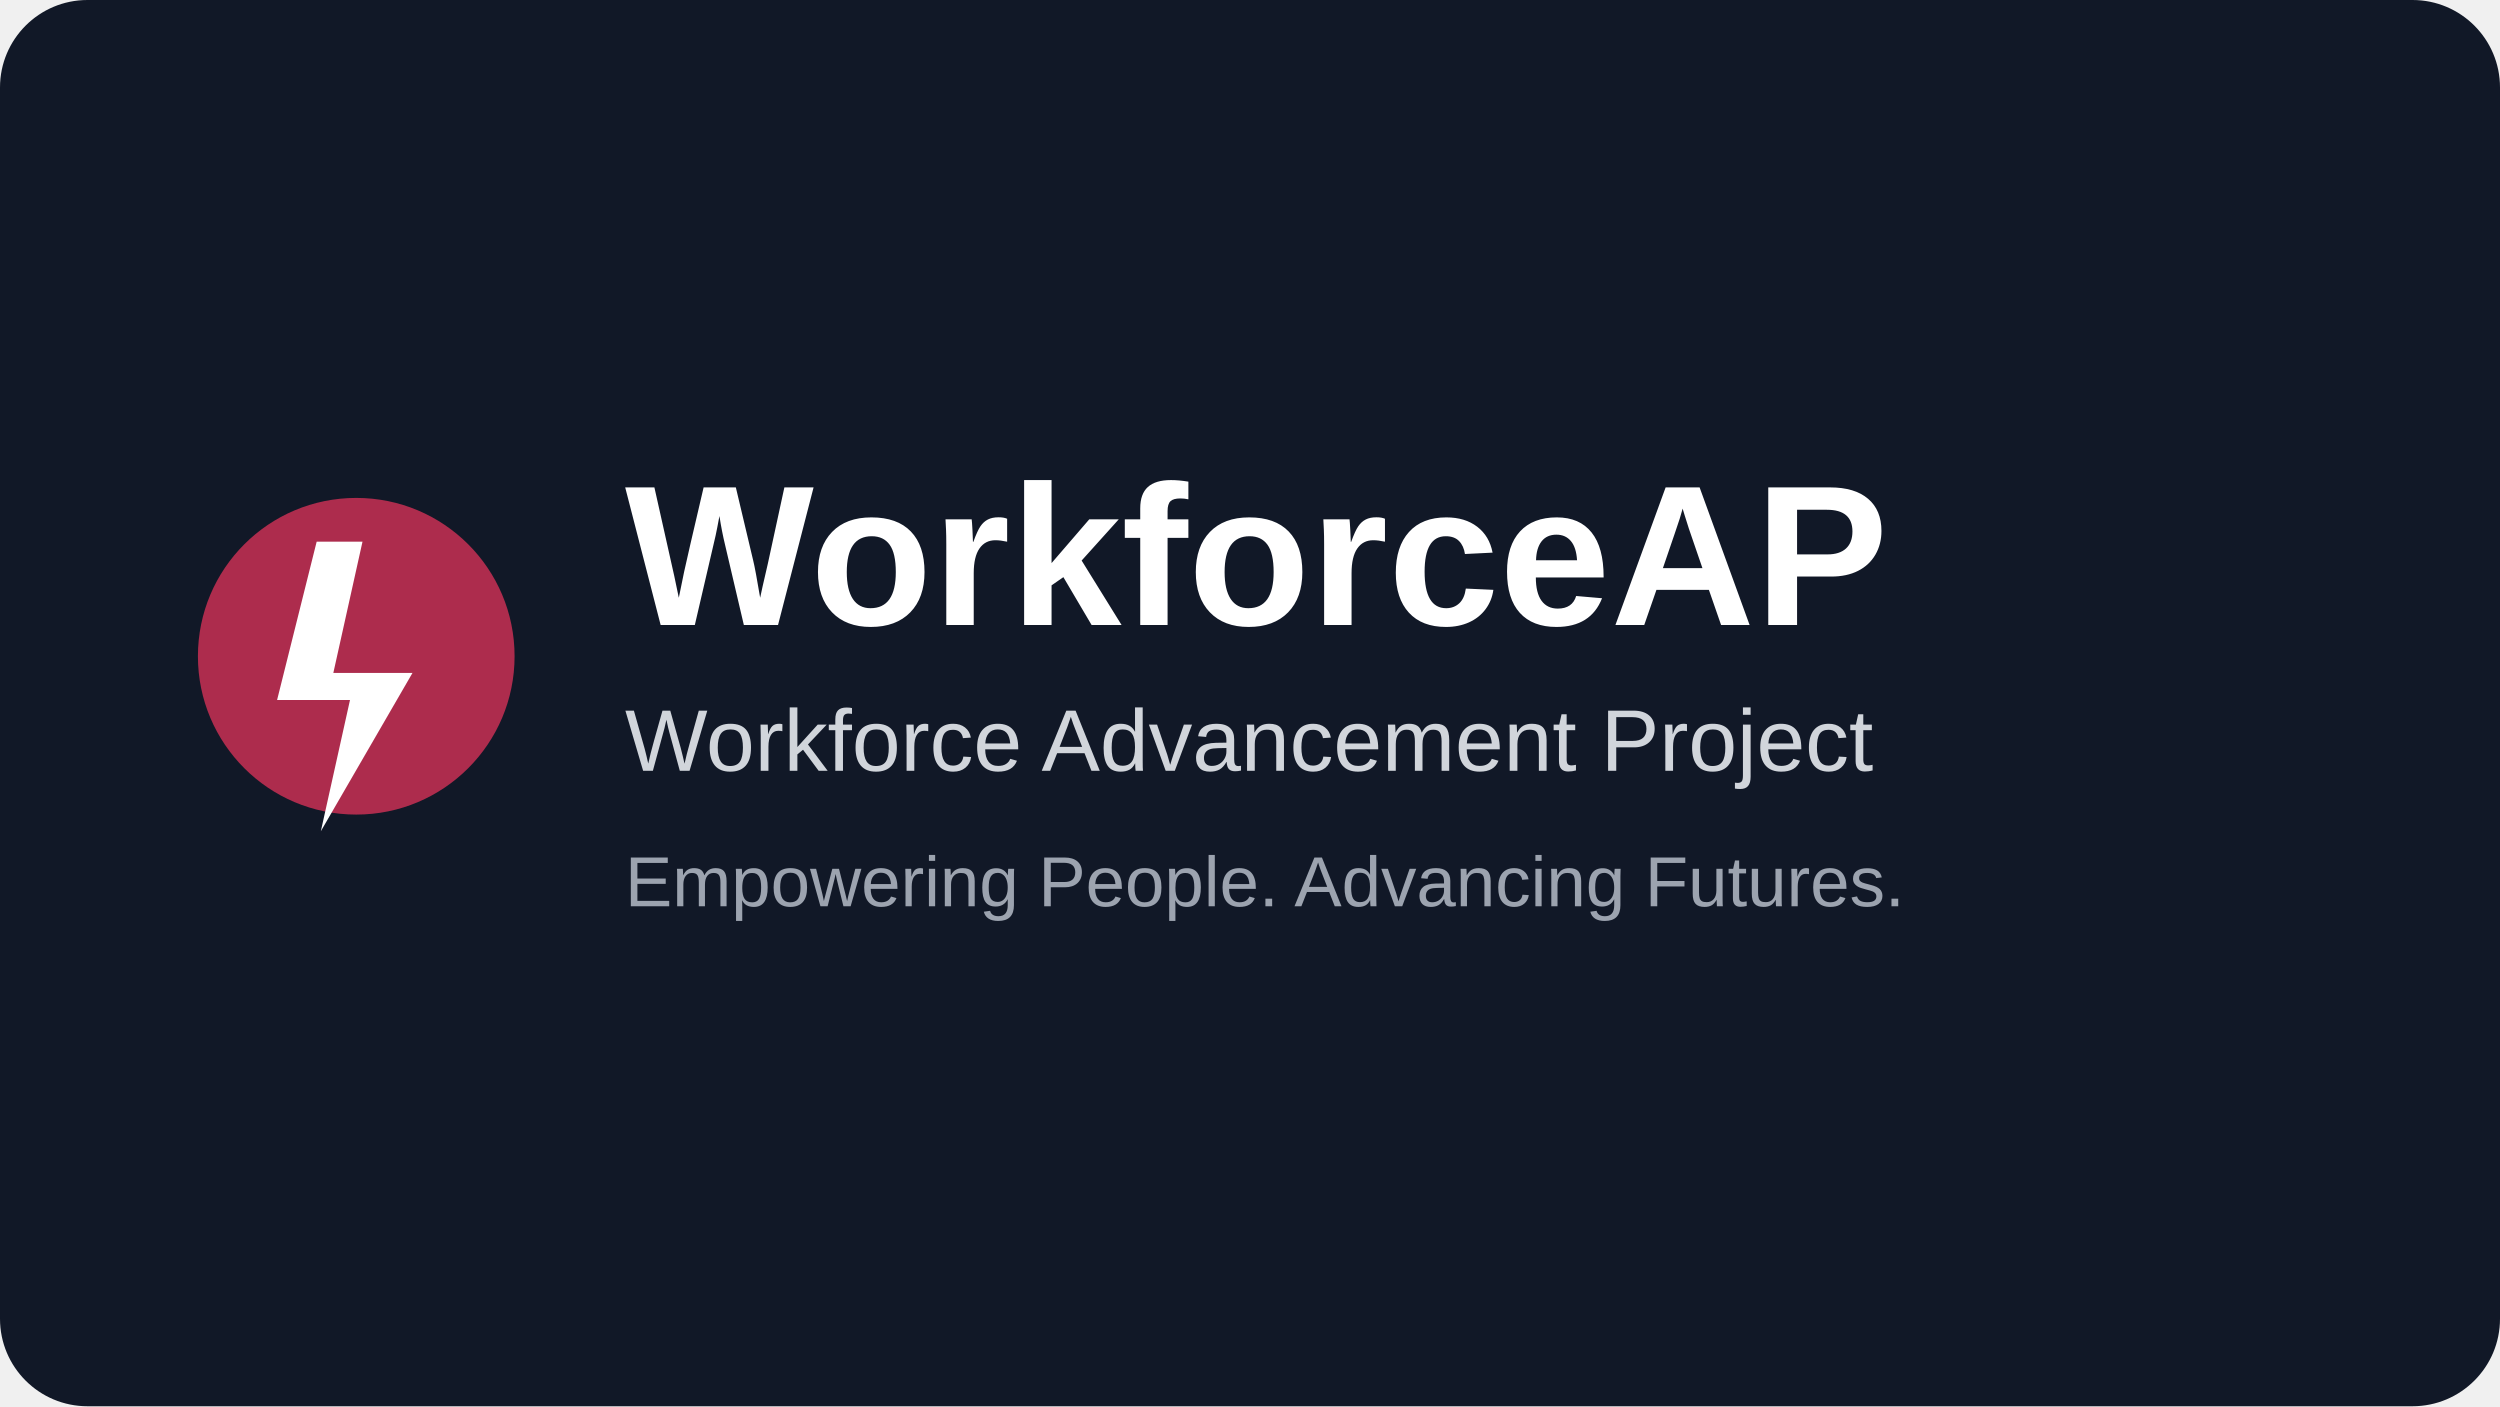
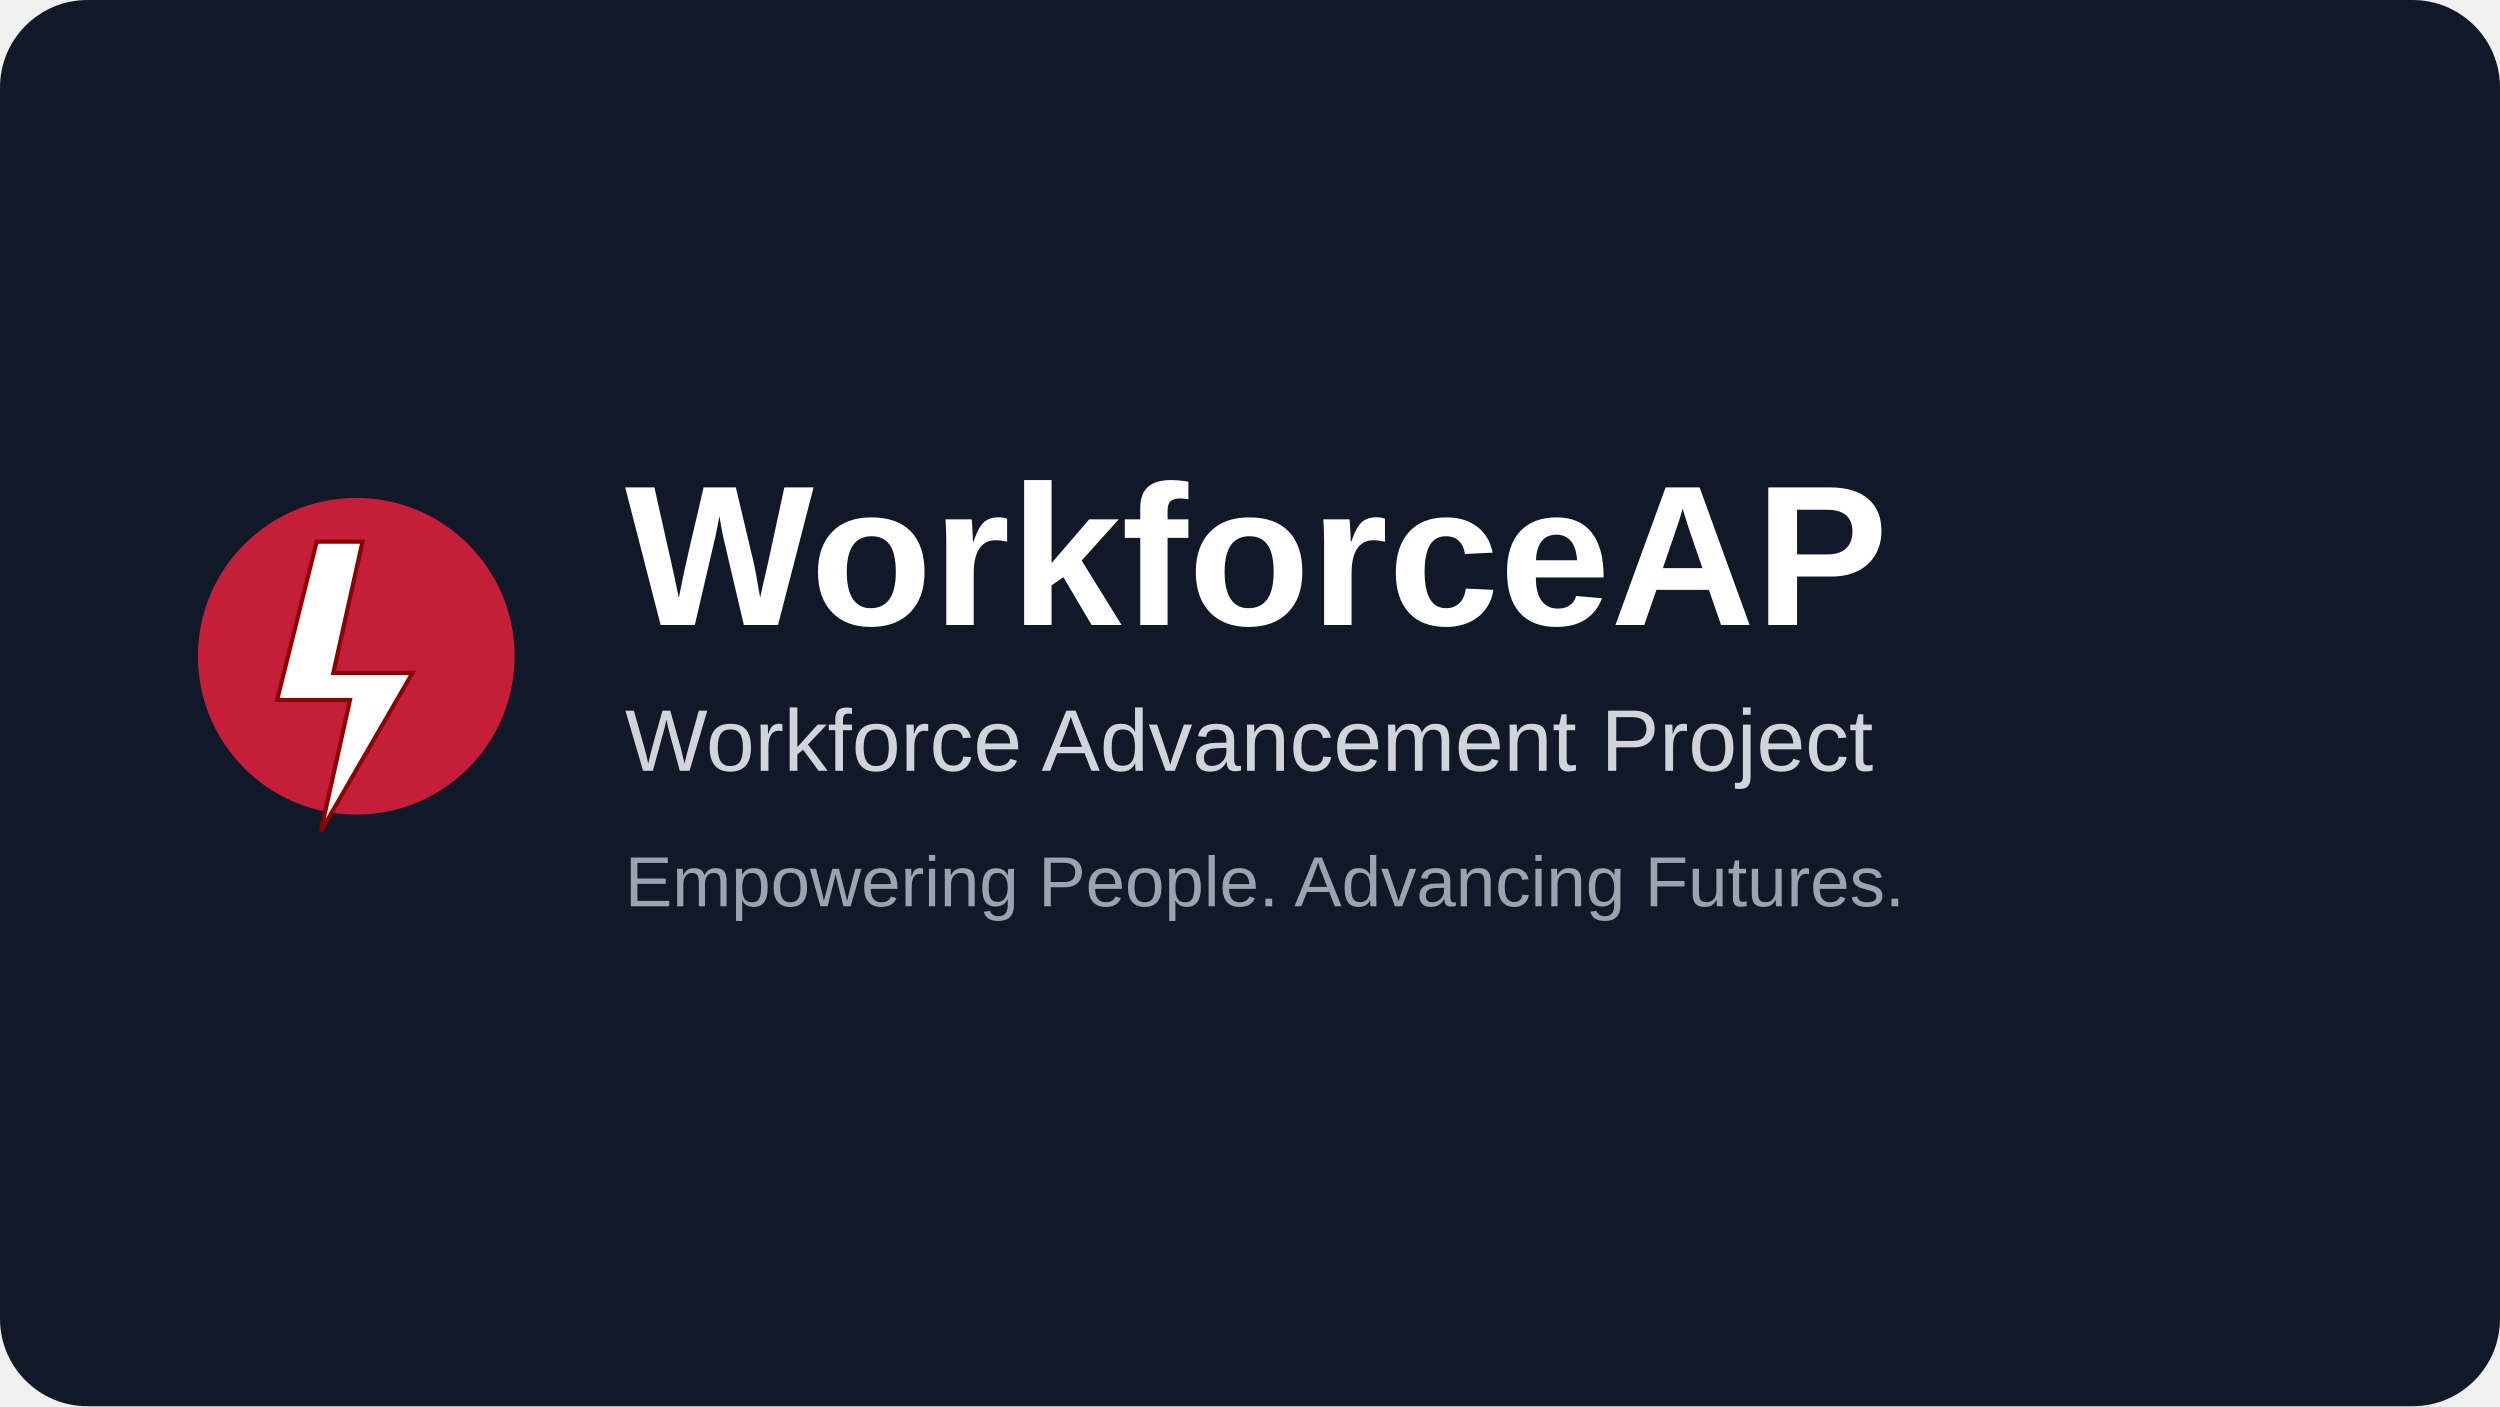
<svg xmlns="http://www.w3.org/2000/svg" width="1200" height="675" viewBox="0 0 1200 675" role="img" aria-label="Workforce Advancement Project logo">
  <rect width="1200" height="675" rx="42" fill="#111827" />
  <g transform="translate(86 230)">
-     <circle cx="85" cy="85" r="76" fill="#ad2c4d" />
-     <path d="M66 30h22L74 93h38L68 169l14-63H47z" fill="#fff" />
+     <circle cx="85" cy="85" r="76" fill="#C41E3A" />
+     <path d="M66 30h22L74 93h38L68 169l14-63H47z" fill="#fff" stroke="#8B0000" stroke-width="2" />
  </g>
  <text x="300" y="300" fill="#ffffff" font-size="96" font-family="Arial, Helvetica, sans-serif" font-weight="700">WorkforceAP</text>
  <text x="300" y="370" fill="#d1d5db" font-size="42" font-family="Arial, Helvetica, sans-serif">Workforce Advancement Project</text>
  <text x="300" y="435" fill="#9ca3af" font-size="34" font-family="Arial, Helvetica, sans-serif">Empowering People. Advancing Futures.</text>
</svg>
